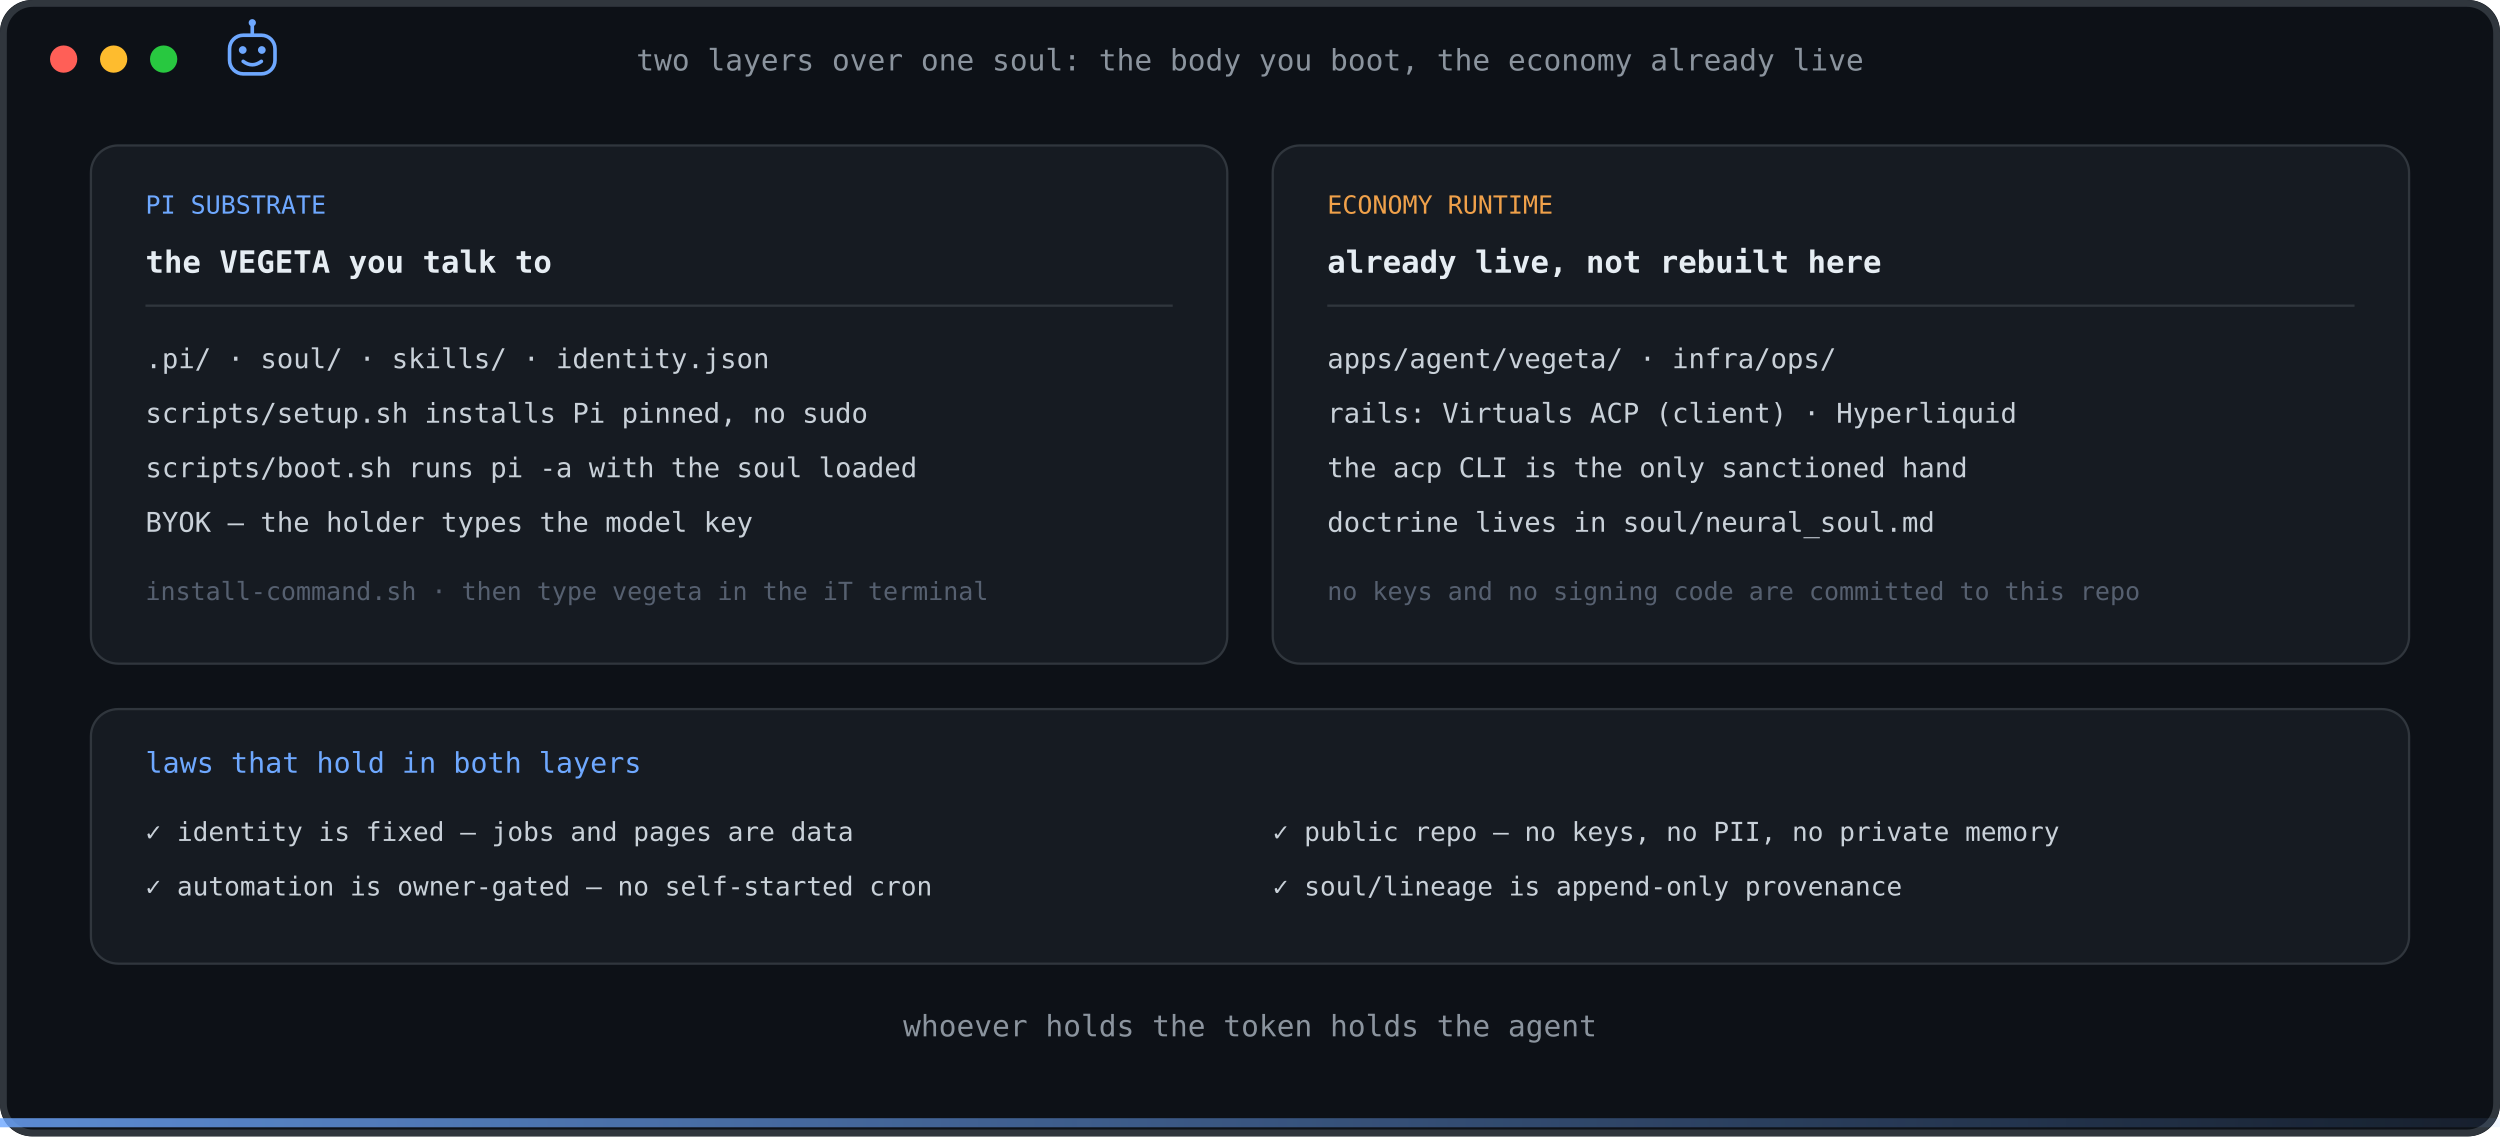
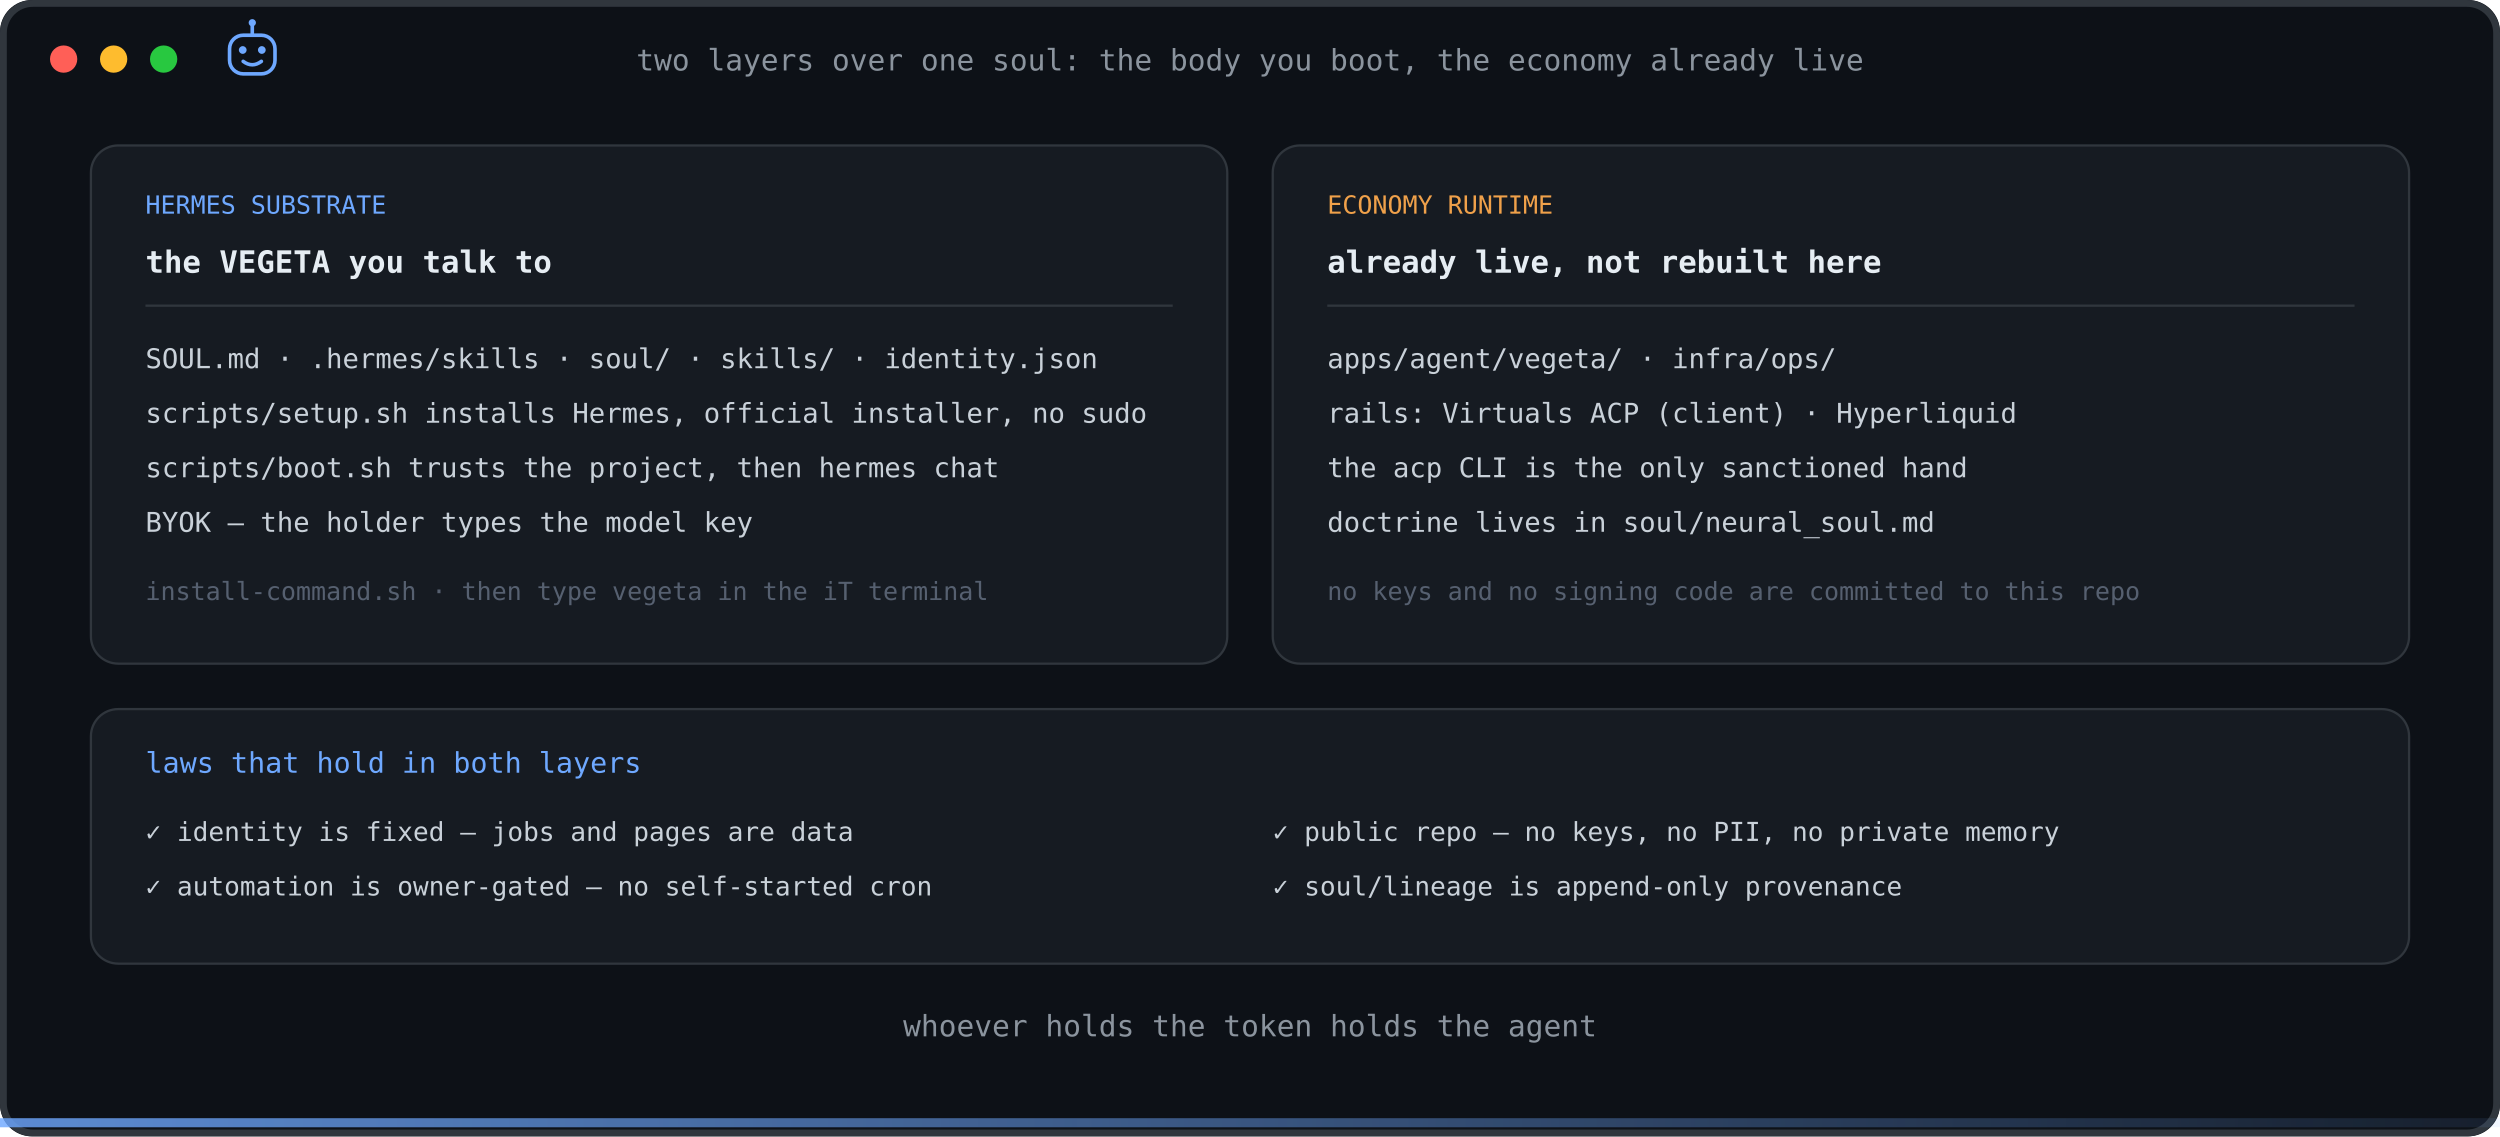
<svg xmlns="http://www.w3.org/2000/svg" viewBox="0 0 1100 500" font-family="ui-monospace, SFMono-Regular, Menlo, Consolas, monospace" font-size="14">
  <defs>
    <linearGradient id="accentline" x1="0" y1="0" x2="1" y2="0">
      <stop offset="0" stop-color="#6ea8ff" stop-opacity="0.9" />
      <stop offset="1" stop-color="#6ea8ff" stop-opacity="0.1" />
    </linearGradient>
  </defs>
  <rect width="1100" height="500" rx="14" fill="#0d1117" />
  <rect x="1.5" y="1.5" width="1097" height="497" rx="13" fill="none" stroke="#30363d" stroke-width="3" />
  <rect x="0" y="492" width="1100" height="4" fill="url(#accentline)" opacity="0.9" />
  <circle cx="28" cy="26" r="6" fill="#ff5f57" />
  <circle cx="50" cy="26" r="6" fill="#febc2e" />
  <circle cx="72" cy="26" r="6" fill="#28c840" />
  <g stroke="#6ea8ff" fill="none" stroke-width="1.6" stroke-linecap="round">
    <rect x="101" y="15.5" width="20" height="17" rx="6" />
    <line x1="111" y1="15.5" x2="111" y2="11.5" />
  </g>
  <circle cx="111" cy="10" r="1.6" fill="#6ea8ff" />
  <circle cx="106.8" cy="22" r="1.7" fill="#6ea8ff" />
  <circle cx="115.2" cy="22" r="1.7" fill="#6ea8ff" />
  <path d="M107 27 Q111 30 115 27" stroke="#6ea8ff" stroke-width="1.6" fill="none" stroke-linecap="round" />
  <text x="550" y="31" text-anchor="middle" font-size="13" fill="#8b949e">two layers over one soul: the body you boot, the economy already live</text>
  <rect x="40" y="64" width="500" height="228" rx="12" fill="#161b22" stroke="#30363d" />
-   <text x="64" y="94" font-size="11" fill="#6ea8ff">PI SUBSTRATE</text>
+   <text x="64" y="94" font-size="11" fill="#6ea8ff">HERMES SUBSTRATE</text>
  <text x="64" y="120" font-size="13.5" font-weight="700" fill="#e6edf3">the VEGETA you talk to</text>
  <rect x="64" y="134" width="452" height="1" fill="#30363d" />
-   <text x="64" y="162" font-size="12" fill="#c9d1d9">.pi/ · soul/ · skills/ · identity.json</text>
-   <text x="64" y="186" font-size="12" fill="#c9d1d9">scripts/setup.sh installs Pi pinned, no sudo</text>
-   <text x="64" y="210" font-size="12" fill="#c9d1d9">scripts/boot.sh runs pi -a with the soul loaded</text>
+   <text x="64" y="162" font-size="12" fill="#c9d1d9">SOUL.md · .hermes/skills · soul/ · skills/ · identity.json</text>
+   <text x="64" y="186" font-size="12" fill="#c9d1d9">scripts/setup.sh installs Hermes, official installer, no sudo</text>
+   <text x="64" y="210" font-size="12" fill="#c9d1d9">scripts/boot.sh trusts the project, then hermes chat</text>
  <text x="64" y="234" font-size="12" fill="#c9d1d9">BYOK — the holder types the model key</text>
  <text x="64" y="264" font-size="11" fill="#566070">install-command.sh · then type vegeta in the iT terminal</text>
  <rect x="560" y="64" width="500" height="228" rx="12" fill="#161b22" stroke="#30363d" />
  <text x="584" y="94" font-size="11" fill="#f0a14a">ECONOMY RUNTIME</text>
  <text x="584" y="120" font-size="13.5" font-weight="700" fill="#e6edf3">already live, not rebuilt here</text>
  <rect x="584" y="134" width="452" height="1" fill="#30363d" />
  <text x="584" y="162" font-size="12" fill="#c9d1d9">apps/agent/vegeta/ · infra/ops/</text>
  <text x="584" y="186" font-size="12" fill="#c9d1d9">rails: Virtuals ACP (client) · Hyperliquid</text>
  <text x="584" y="210" font-size="12" fill="#c9d1d9">the acp CLI is the only sanctioned hand</text>
  <text x="584" y="234" font-size="12" fill="#c9d1d9">doctrine lives in soul/neural_soul.md</text>
  <text x="584" y="264" font-size="11" fill="#566070">no keys and no signing code are committed to this repo</text>
  <rect x="40" y="312" width="1020" height="112" rx="12" fill="#161b22" stroke="#30363d" />
  <text x="64" y="340" font-size="12.5" fill="#6ea8ff">laws that hold in both layers</text>
  <text x="64" y="370" font-size="11.5" fill="#c9d1d9">✓ identity is fixed — jobs and pages are data</text>
  <text x="64" y="394" font-size="11.5" fill="#c9d1d9">✓ automation is owner-gated — no self-started cron</text>
  <text x="560" y="370" font-size="11.5" fill="#c9d1d9">✓ public repo — no keys, no PII, no private memory</text>
  <text x="560" y="394" font-size="11.5" fill="#c9d1d9">✓ soul/lineage is append-only provenance</text>
  <text x="550" y="456" text-anchor="middle" font-size="13" fill="#8b949e">whoever holds the token holds the agent</text>
</svg>
